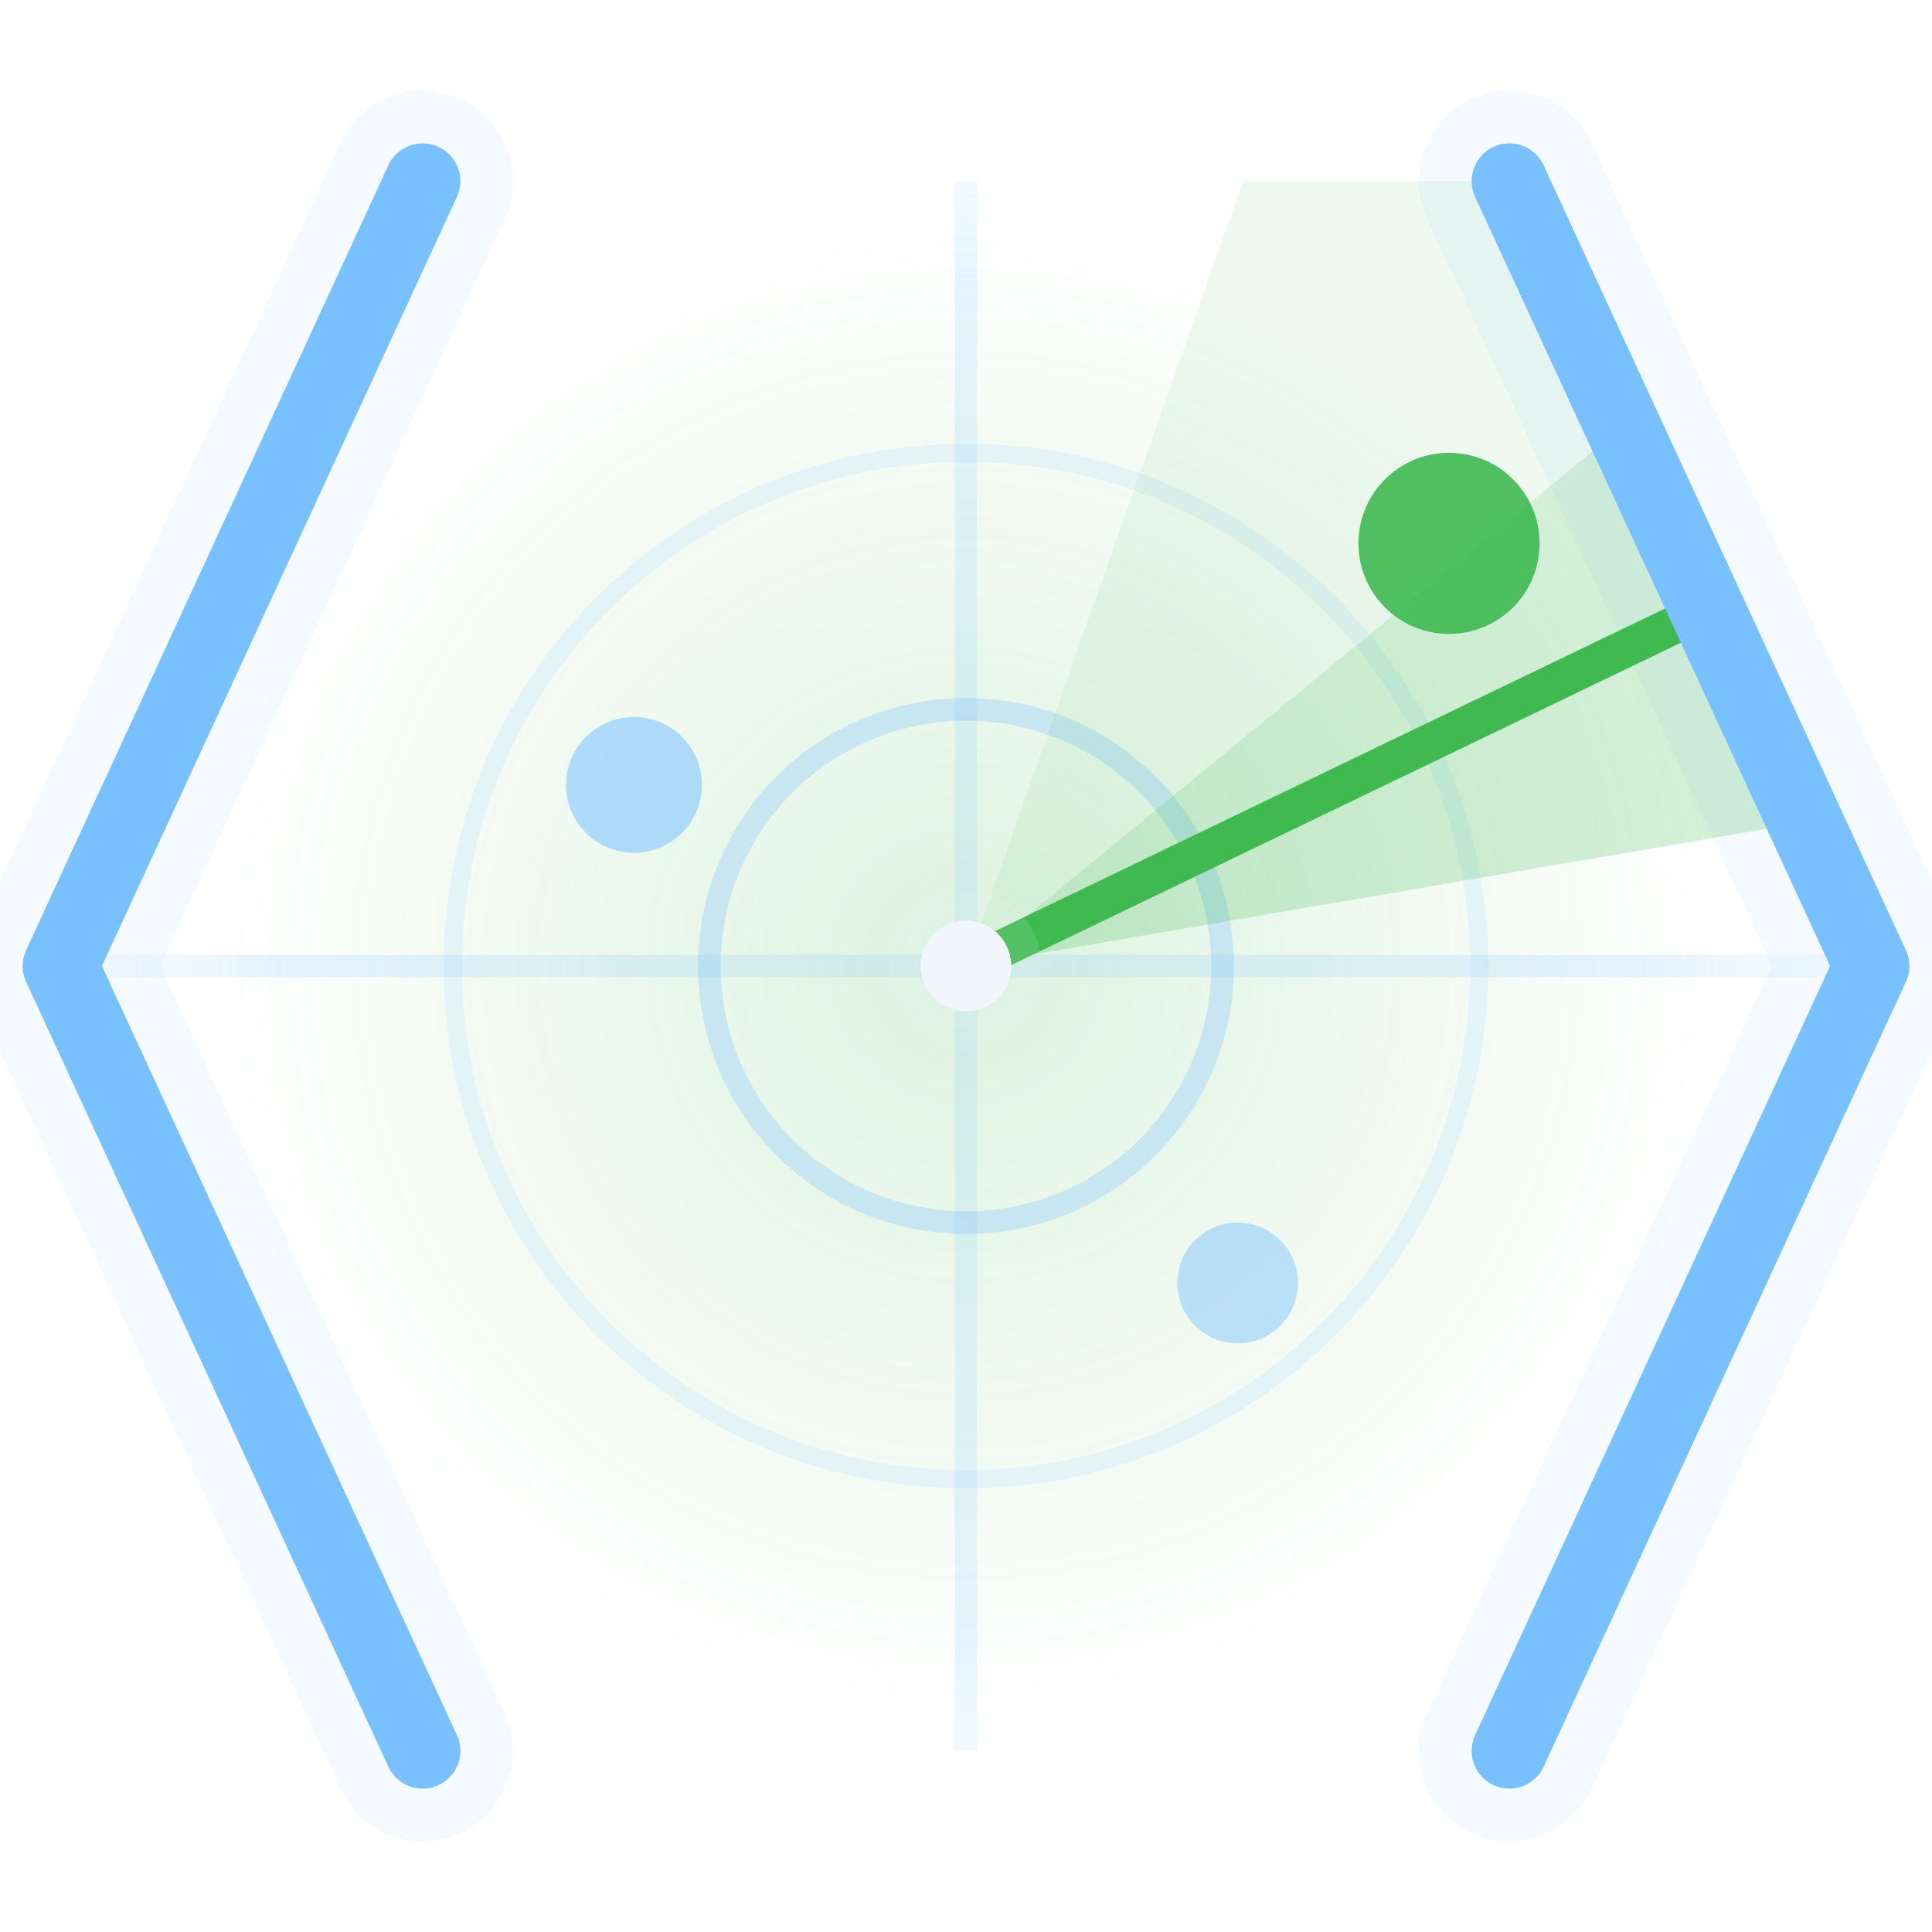
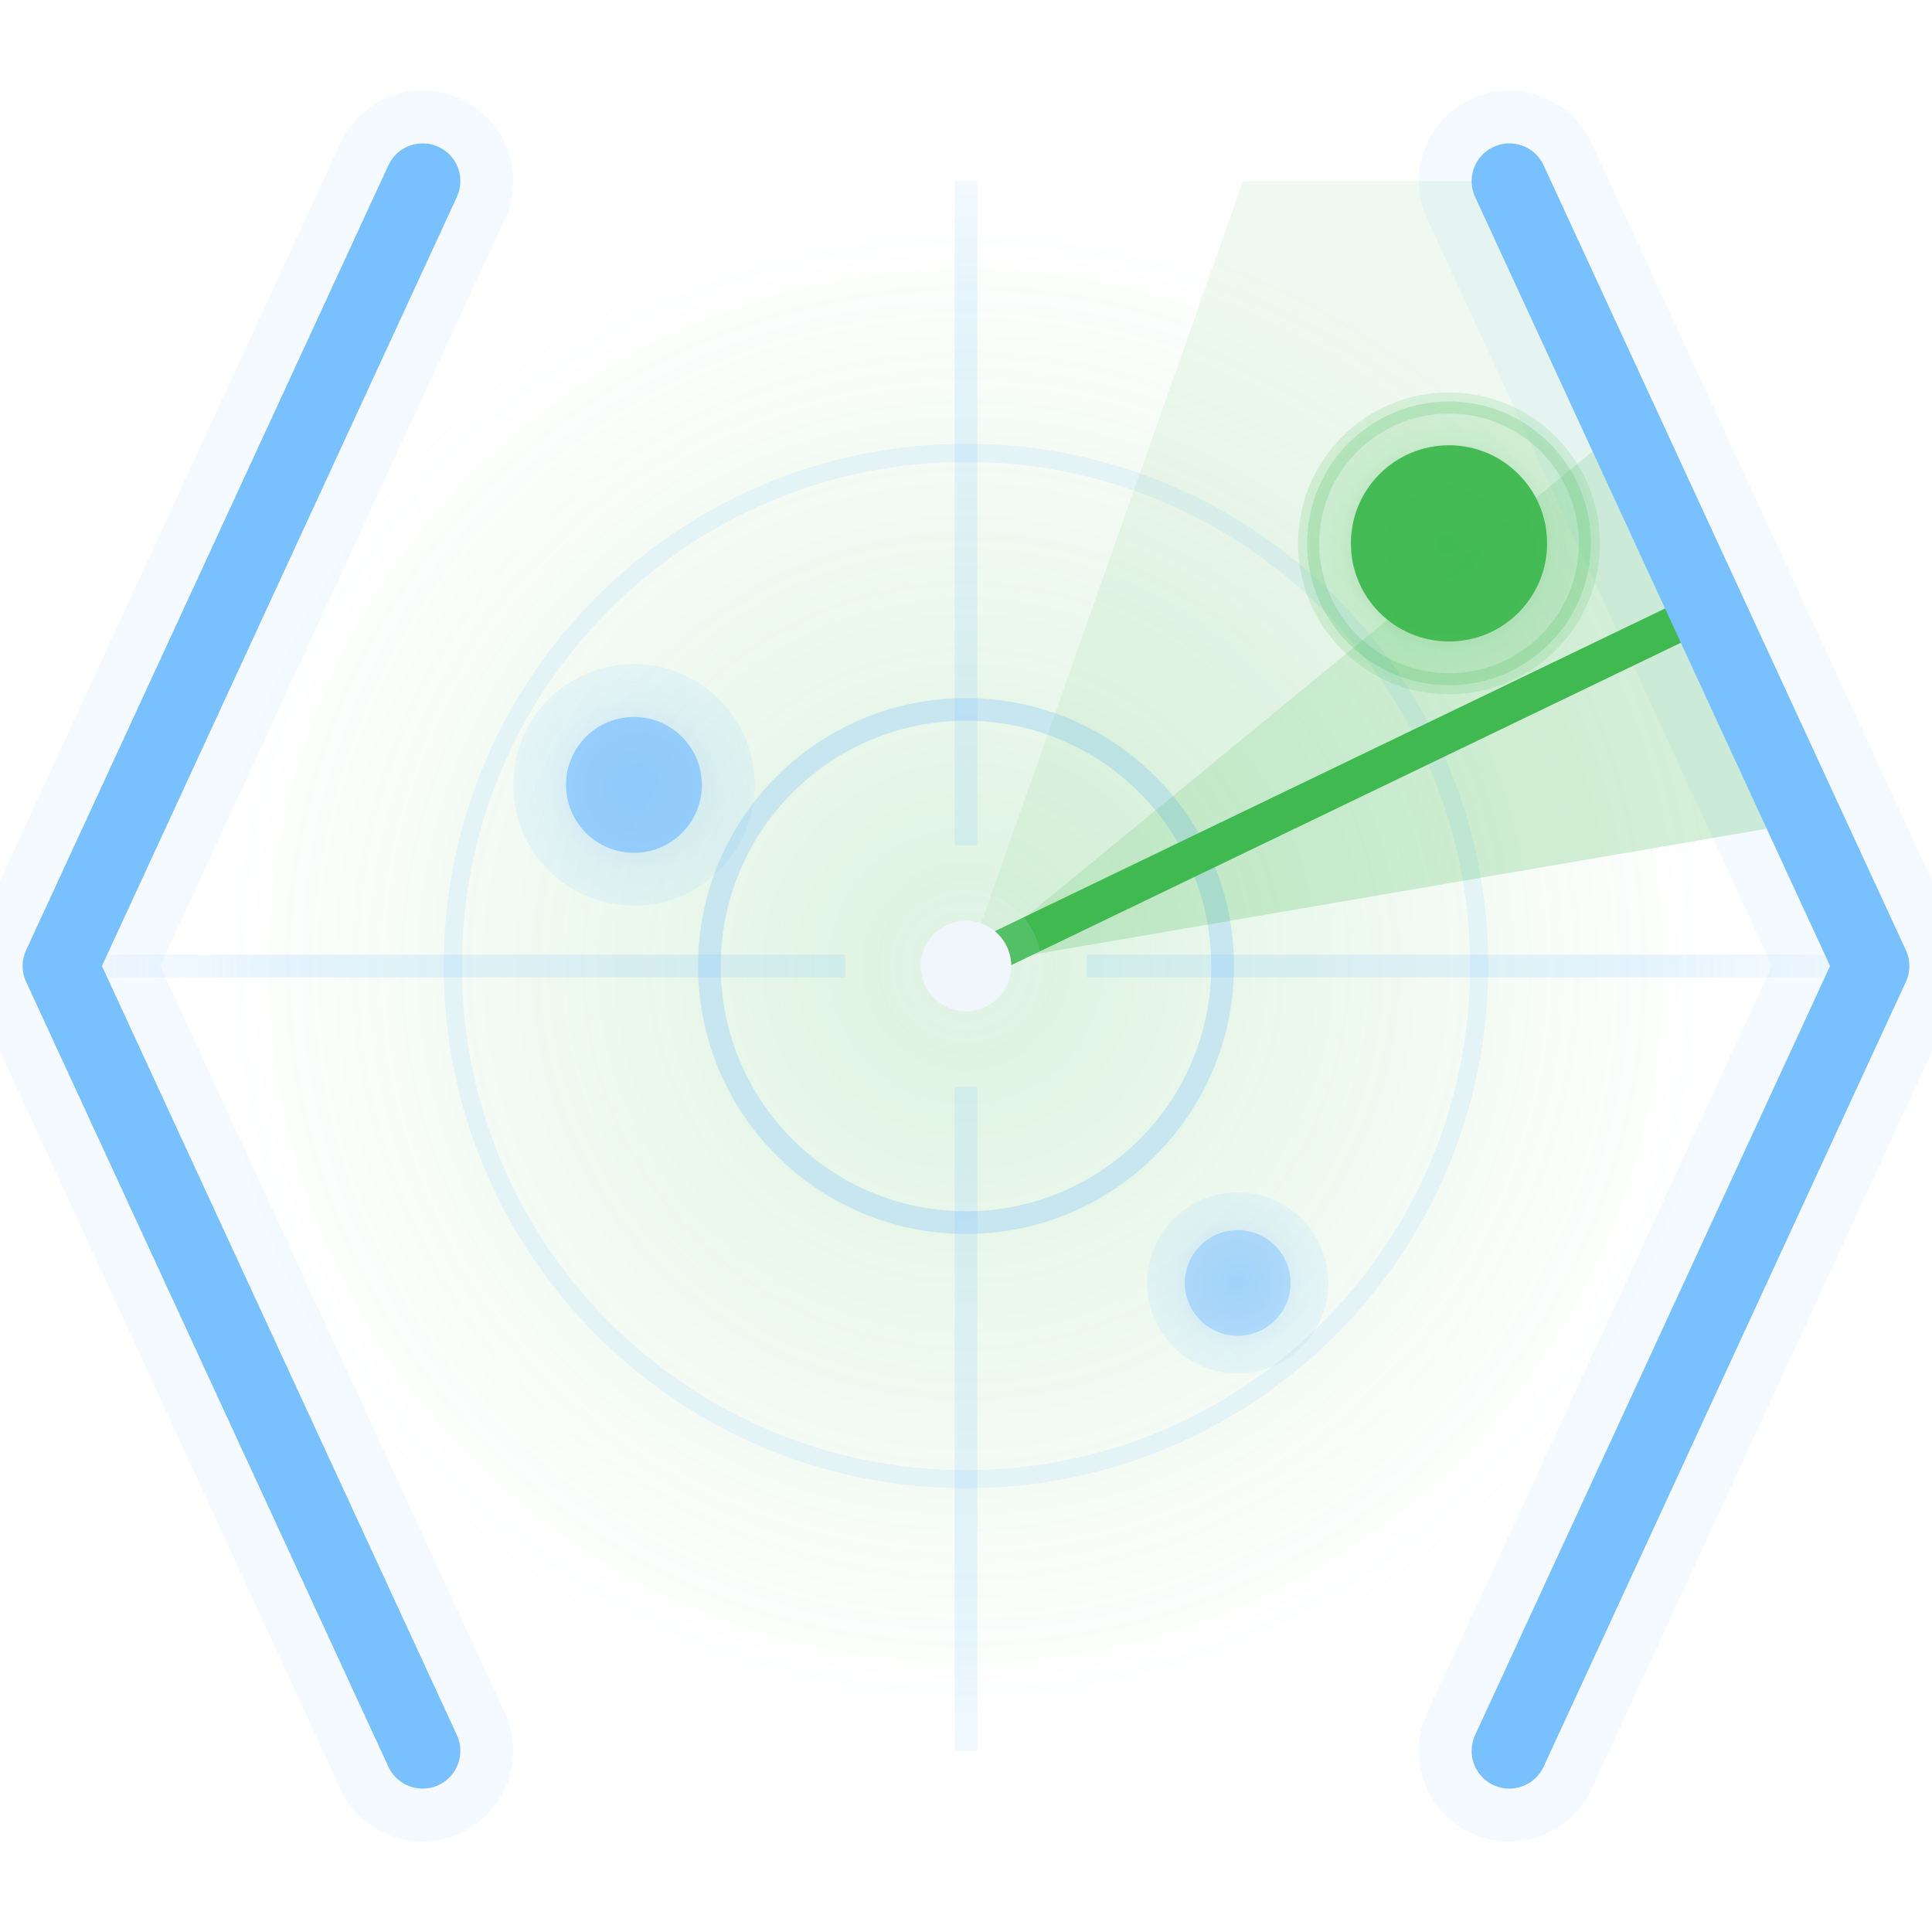
<svg xmlns="http://www.w3.org/2000/svg" viewBox="0 0 128 128" fill="none">
  <defs>
    <clipPath id="bClip">
      <polygon points="28,12 4,64 28,116 100,116 124,64 100,12" />
    </clipPath>
    <radialGradient id="sweepGlow" cx="64" cy="64" r="50" gradientUnits="userSpaceOnUse">
      <stop offset="0" stop-color="#3FB950" stop-opacity="0.18" />
      <stop offset="1" stop-color="#3FB950" stop-opacity="0" />
    </radialGradient>
    <linearGradient id="hFade" x1="0" y1="0" x2="128" y2="0" gradientUnits="userSpaceOnUse">
      <stop offset="0" stop-color="#79C0FF" stop-opacity="0" />
      <stop offset="0.15" stop-color="#79C0FF" stop-opacity="0.18" />
      <stop offset="0.85" stop-color="#79C0FF" stop-opacity="0.18" />
      <stop offset="1" stop-color="#79C0FF" stop-opacity="0" />
    </linearGradient>
    <linearGradient id="vFade" x1="0" y1="0" x2="0" y2="128" gradientUnits="userSpaceOnUse">
      <stop offset="0" stop-color="#79C0FF" stop-opacity="0" />
      <stop offset="0.15" stop-color="#79C0FF" stop-opacity="0.16" />
      <stop offset="0.85" stop-color="#79C0FF" stop-opacity="0.16" />
      <stop offset="1" stop-color="#79C0FF" stop-opacity="0" />
    </linearGradient>
+     <radialGradient id="greenGlow" cx="0.5" cy="0.5" r="0.9" gradientUnits="objectBoundingBox">
+       <stop offset="0" stop-color="#3FB950" stop-opacity="0.6" />
+       <stop offset="0.4" stop-color="#3FB950" stop-opacity="0.2" />
+       <stop offset="1" stop-color="#3FB950" stop-opacity="0" />
+     </radialGradient>
+     <radialGradient id="blueGlow" cx="0.5" cy="0.5" r="0.9" gradientUnits="objectBoundingBox">
+       <stop offset="0" stop-color="#79C0FF" stop-opacity="0.4" />
+       <stop offset="0.4" stop-color="#79C0FF" stop-opacity="0.15" />
+       <stop offset="1" stop-color="#79C0FF" stop-opacity="0" />
+     </radialGradient>
  </defs>
  <path d="M 28,12 L 4,64 L 28,116" stroke="#79C0FF" stroke-width="12" stroke-linecap="round" stroke-linejoin="round" stroke-opacity="0.08" fill="none" />
  <path d="M 100,12 L 124,64 L 100,116" stroke="#79C0FF" stroke-width="12" stroke-linecap="round" stroke-linejoin="round" stroke-opacity="0.08" fill="none" />
  <g clip-path="url(#bClip)">
    <circle cx="64" cy="64" r="50" fill="url(#sweepGlow)" />
-     <line x1="0" y1="64" x2="128" y2="64" stroke="url(#hFade)" stroke-width="1.5" />
-     <line x1="64" y1="0" x2="64" y2="128" stroke="url(#vFade)" stroke-width="1.5" />
+     <line x1="0" y1="64" x2="56" y2="64" stroke="url(#hFade)" stroke-width="1.5" />
+     <line x1="72" y1="64" x2="128" y2="64" stroke="url(#hFade)" stroke-width="1.5" />
+     <line x1="64" y1="0" x2="64" y2="56" stroke="url(#vFade)" stroke-width="1.5" />
+     <line x1="64" y1="72" x2="64" y2="128" stroke="url(#vFade)" stroke-width="1.5" />
    <circle cx="64" cy="64" r="17" stroke="#79C0FF" stroke-opacity="0.30" stroke-width="1.5" fill="none" />
    <circle cx="64" cy="64" r="34" stroke="#79C0FF" stroke-opacity="0.14" stroke-width="1.2" fill="none" />
    <path d="M 64,64 L 88,-4 A 70,70 0 0,1 120,18 Z" fill="#3FB950" fill-opacity="0.08" />
    <path d="M 64,64 L 120,18 A 70,70 0 0,1 134,52 Z" fill="#3FB950" fill-opacity="0.22" />
    <line x1="64" y1="64" x2="118" y2="38" stroke="#3FB950" stroke-width="2.5" stroke-linecap="round" />
    <circle cx="118" cy="38" r="4" fill="#3FB950" fill-opacity="0.15" />
  </g>
  <path d="M 28,12 L 4,64 L 28,116" stroke="#79C0FF" stroke-width="5" stroke-linecap="round" stroke-linejoin="round" fill="none" />
  <path d="M 100,12 L 124,64 L 100,116" stroke="#79C0FF" stroke-width="5" stroke-linecap="round" stroke-linejoin="round" fill="none" />
-   <circle cx="96" cy="36" r="6" fill="#3FB950" fill-opacity="0.9" />
-   <circle cx="42" cy="52" r="4.5" fill="#79C0FF" fill-opacity="0.55" />
-   <circle cx="82" cy="85" r="4" fill="#79C0FF" fill-opacity="0.45" />
+   <circle cx="96" cy="36" r="10" fill="url(#greenGlow)" />
+   <circle cx="96" cy="36" r="9" stroke="#3FB950" stroke-width="0.8" stroke-opacity="0.20" fill="none" />
+   <circle cx="96" cy="36" r="6.5" fill="#3FB950" fill-opacity="0.95" />
+   <circle cx="42" cy="52" r="8" fill="url(#blueGlow)" />
+   <circle cx="42" cy="52" r="4.5" fill="#79C0FF" fill-opacity="0.70" />
+   <circle cx="82" cy="85" r="6" fill="url(#blueGlow)" />
+   <circle cx="82" cy="85" r="3.5" fill="#79C0FF" fill-opacity="0.45" />
  <circle cx="64" cy="64" r="5" fill="#F0F6FC" fill-opacity="0.12" />
  <circle cx="64" cy="64" r="3" fill="#F0F6FC" />
</svg>
